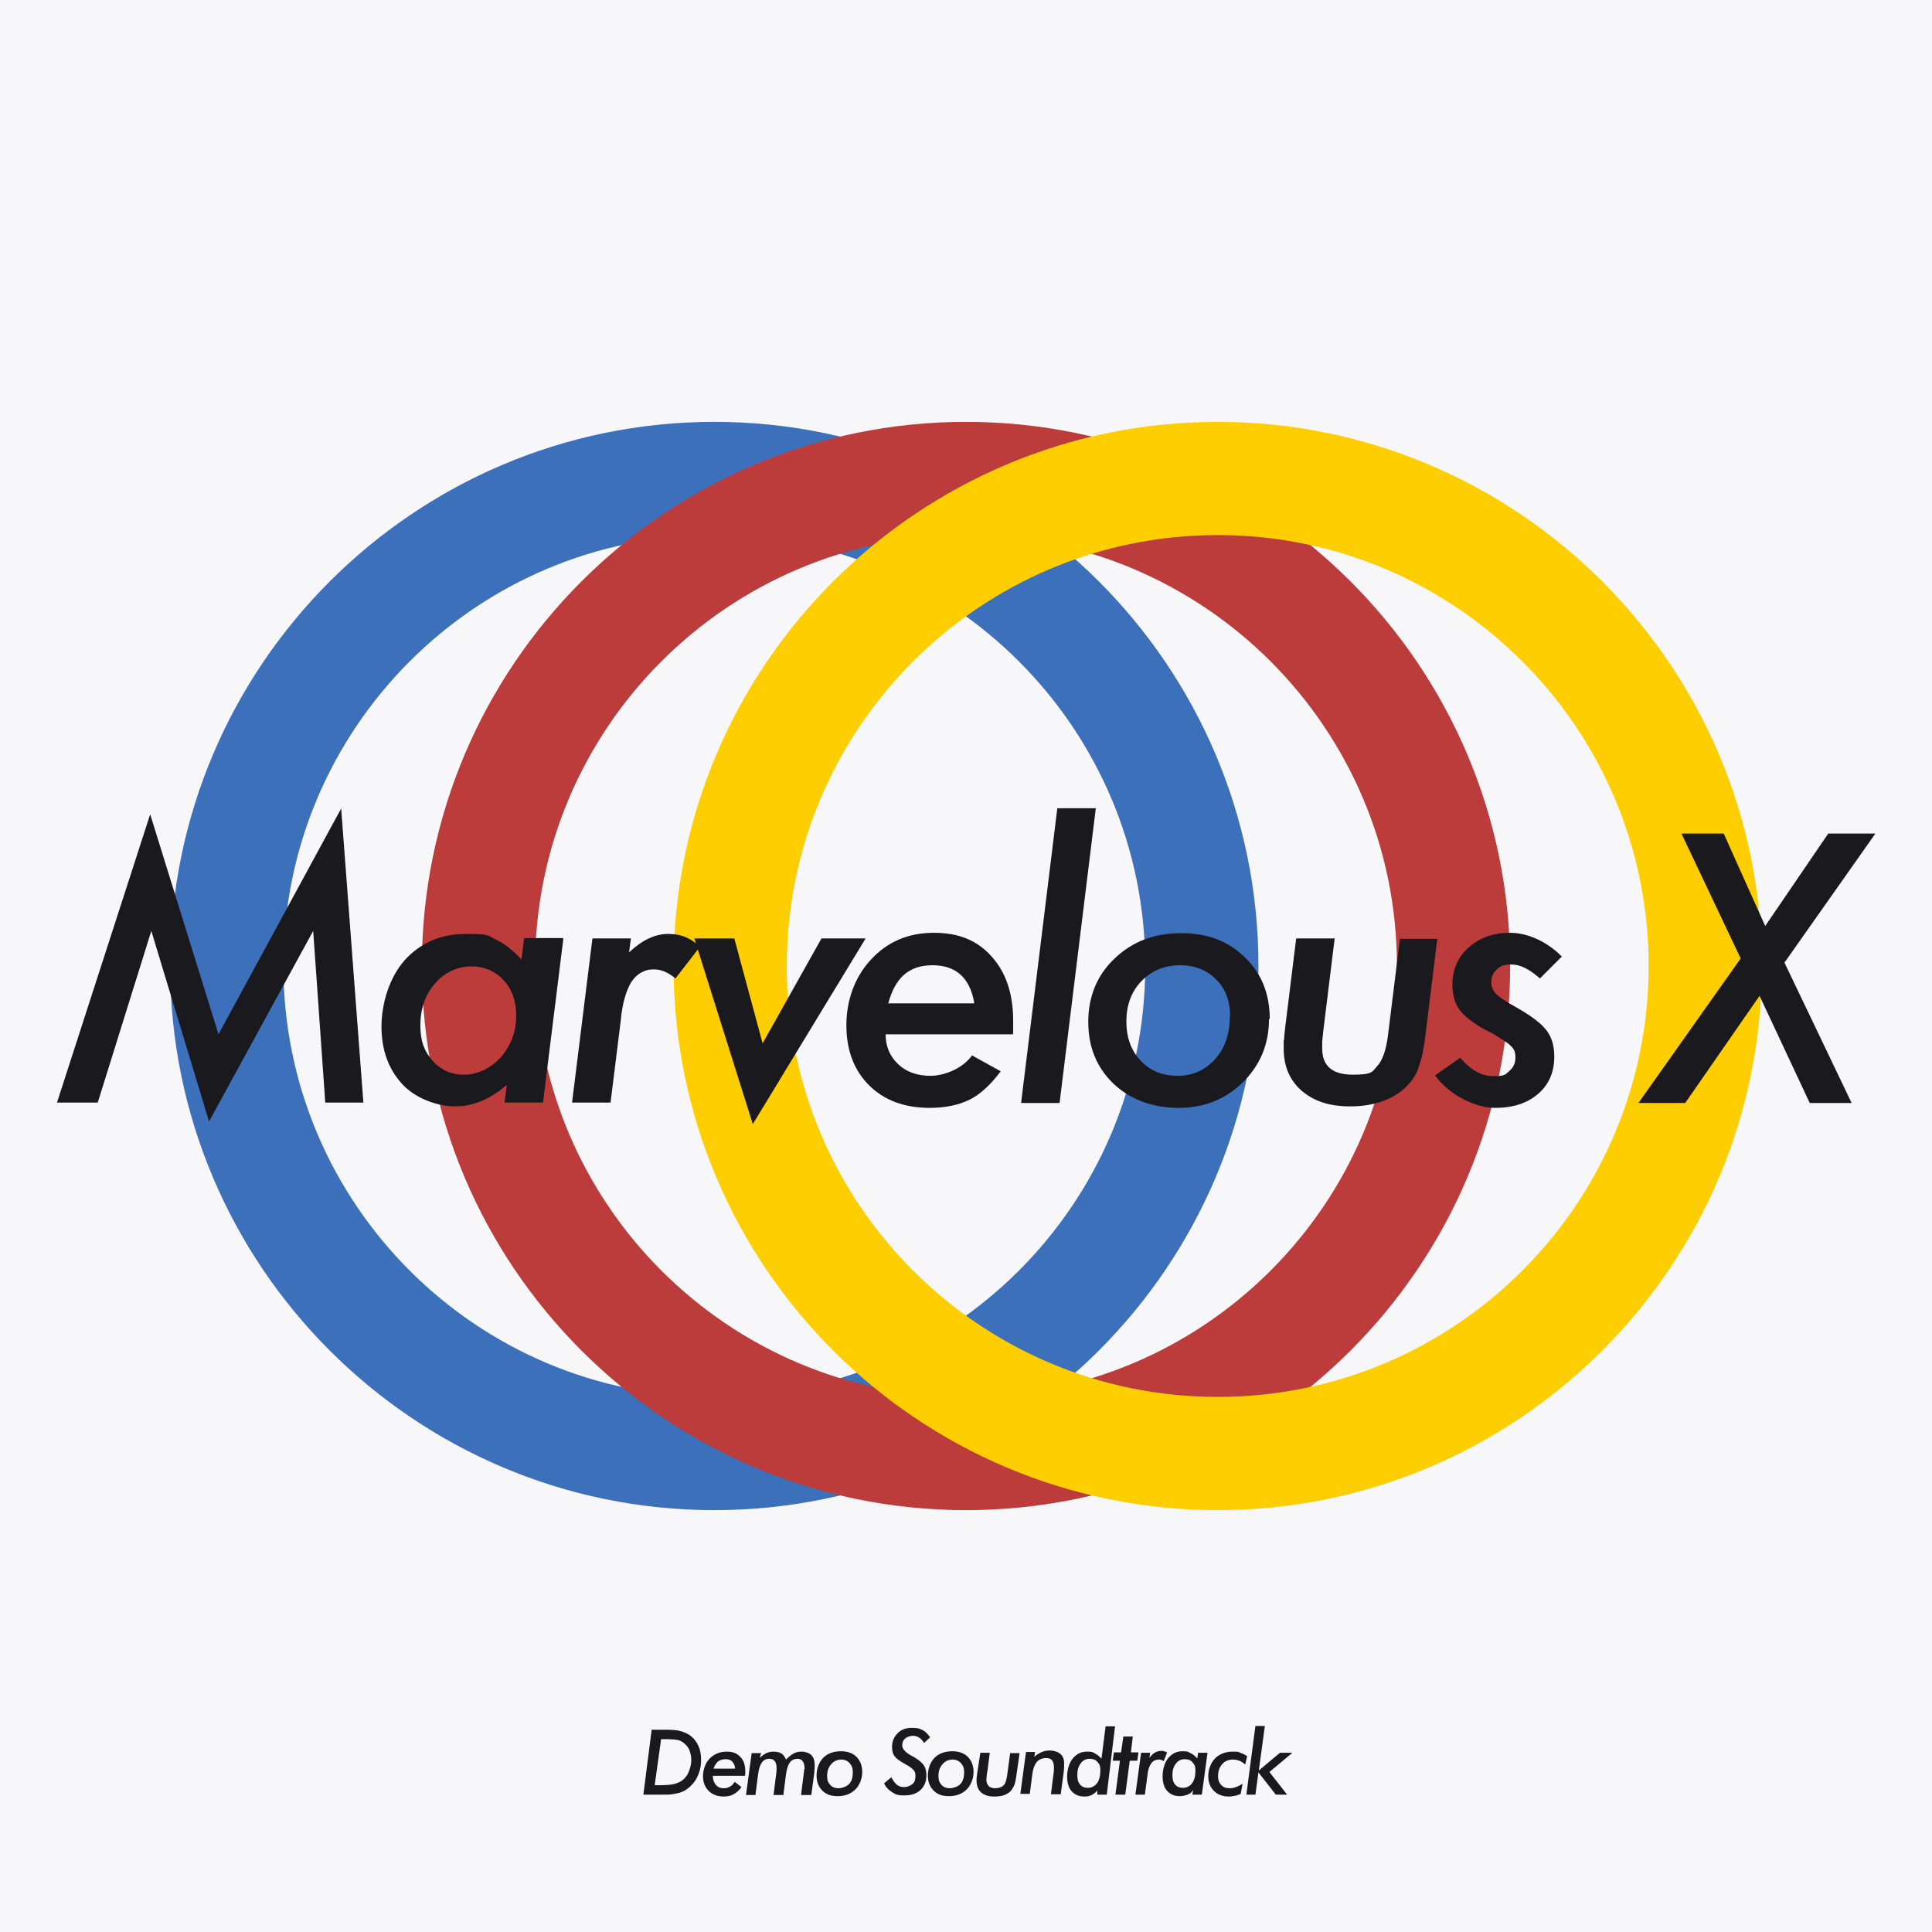
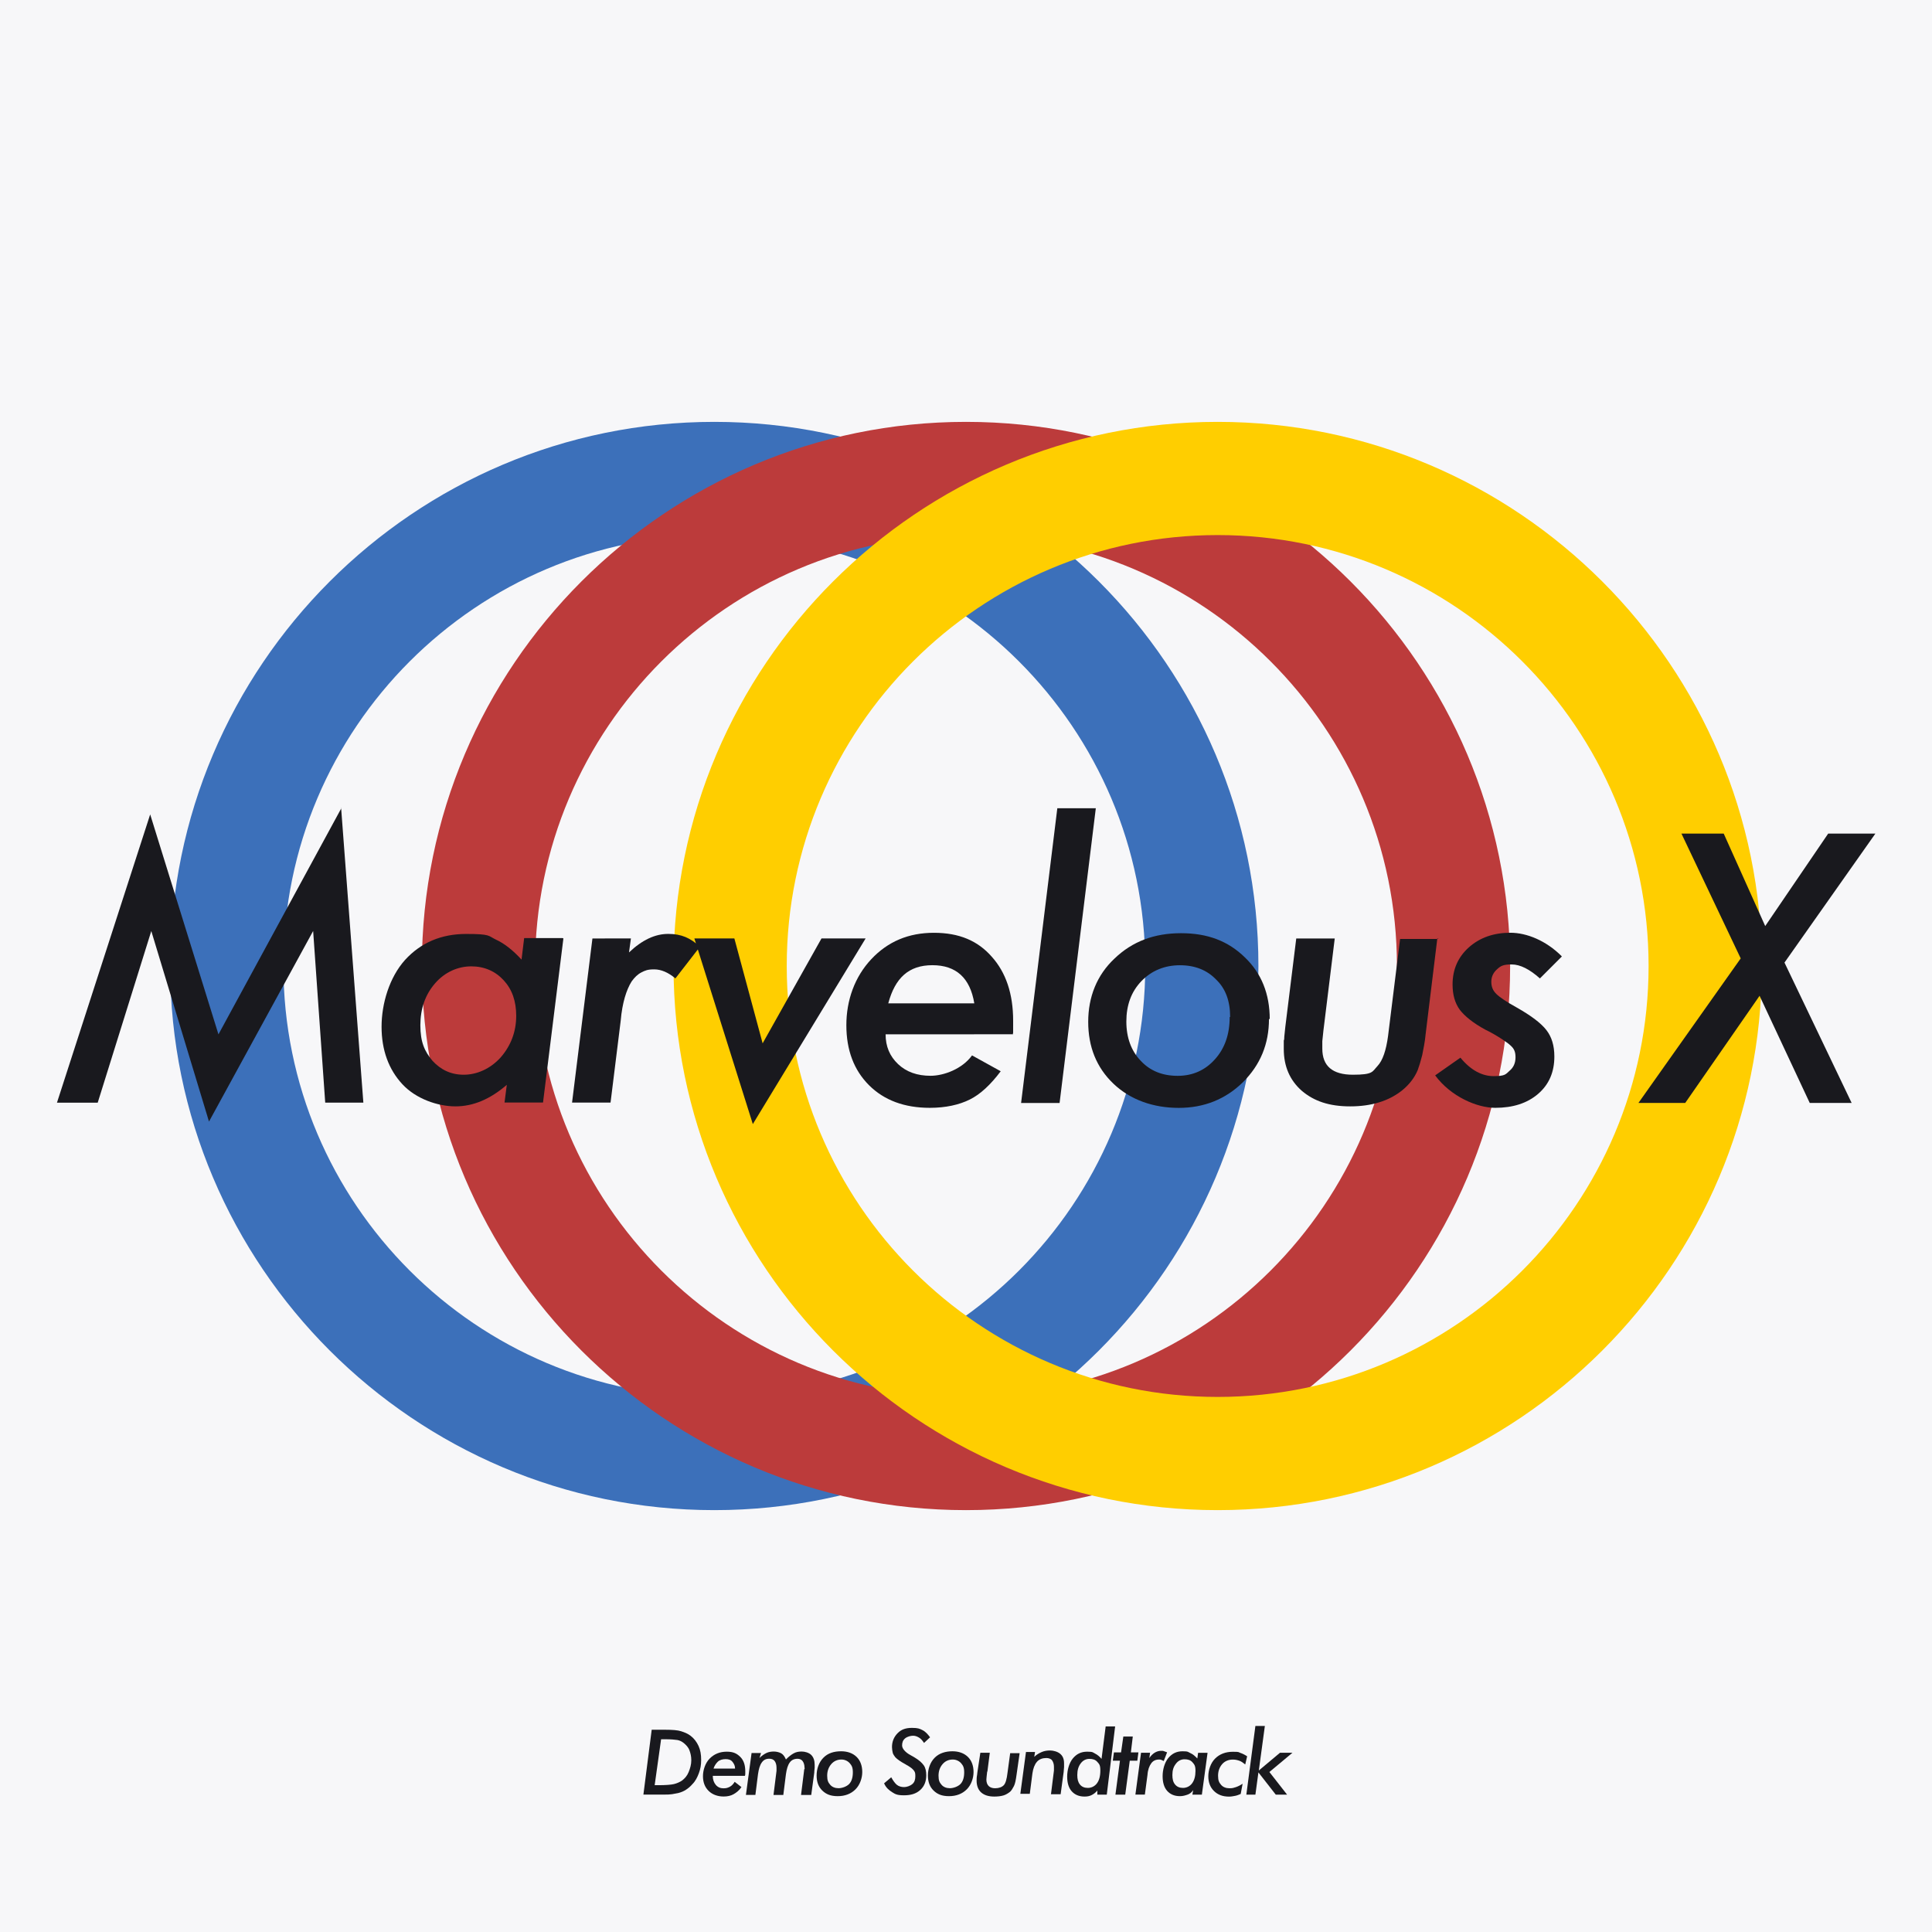
- <svg xmlns="http://www.w3.org/2000/svg" version="1.1" id="레이어_1" x="0px" y="0px" viewBox="0 0 512 512" style="enable-background:new 0 0 512 512;" xml:space="preserve">
+ <svg xmlns="http://www.w3.org/2000/svg" version="1.1" id="레이어_1" x="0px" y="0px" viewBox="0 0 3840 3840" style="enable-background:new 0 0 3840 3840;" xml:space="preserve">
  <style type="text/css">
	.st0{fill:#F7F7F9;}
	.st1{fill:#3C70BA;}
	.st2{fill:#BC3B3B;}
	.st3{fill:#FFCE00;}
	.st4{fill:#19191E;}
</style>
-   <rect class="st0" width="512" height="512" />
+   <rect class="st0" width="3840" height="3840" />
  <g>
    <g>
-       <path class="st1" d="M189.3,400.2c-79.5,0-144.2-64.7-144.2-144.2c0-79.5,64.7-144.2,144.2-144.2c79.5,0,144.2,64.7,144.2,144.2    C333.5,335.5,268.8,400.2,189.3,400.2z M189.3,141.8c-63,0-114.2,51.2-114.2,114.2c0,63,51.2,114.2,114.2,114.2    c63,0,114.2-51.2,114.2-114.2C303.5,193,252.3,141.8,189.3,141.8z" />
+       <path class="st1" d="M1419.8,3001.5c-596.2,0-1081.5-485.2-1081.5-1081.5S823.5,838.5,1419.8,838.5S2501.2,1323.8,2501.2,1920    S2016,3001.5,1419.8,3001.5z M1419.8,1063.5c-472.5,0-856.5,384-856.5,856.5s384,856.5,856.5,856.5s856.5-384,856.5-856.5    S1892.2,1063.5,1419.8,1063.5z" />
    </g>
    <g>
-       <path class="st2" d="M256,400.2c-79.5,0-144.2-64.7-144.2-144.2c0-79.5,64.7-144.2,144.2-144.2c79.5,0,144.2,64.7,144.2,144.2    C400.2,335.5,335.5,400.2,256,400.2z M256,141.8c-63,0-114.2,51.2-114.2,114.2c0,63,51.2,114.2,114.2,114.2    c63,0,114.2-51.2,114.2-114.2C370.2,193,319,141.8,256,141.8z" />
+       <path class="st2" d="M1920,3001.5c-596.2,0-1081.5-485.2-1081.5-1081.5S1323.8,838.5,1920,838.5S3001.5,1323.8,3001.5,1920    S2516.2,3001.5,1920,3001.5z M1920,1063.5c-472.5,0-856.5,384-856.5,856.5s384,856.5,856.5,856.5s856.5-384,856.5-856.5    S2392.5,1063.5,1920,1063.5z" />
    </g>
    <g>
-       <path class="st3" d="M322.7,400.2c-79.5,0-144.2-64.7-144.2-144.2c0-79.5,64.7-144.2,144.2-144.2c79.5,0,144.2,64.7,144.2,144.2    C466.9,335.5,402.2,400.2,322.7,400.2z M322.7,141.8c-63,0-114.2,51.2-114.2,114.2c0,63,51.2,114.2,114.2,114.2    S436.9,319,436.9,256C436.9,193,385.7,141.8,322.7,141.8z" />
+       <path class="st3" d="M2420.2,3001.5c-596.2,0-1081.5-485.2-1081.5-1081.5S1824,838.5,2420.2,838.5S3501.8,1323.8,3501.8,1920    C3501.8,2516.2,3016.5,3001.5,2420.2,3001.5z M2420.2,1063.5c-472.5,0-856.5,384-856.5,856.5s384,856.5,856.5,856.5    s856.5-384,856.5-856.5S2892.8,1063.5,2420.2,1063.5z" />
    </g>
  </g>
  <g>
-     <path class="st4" d="M170.5,475.6l2.2-17.2h3.6c1.9,0,3.3,0.1,4.2,0.4s1.7,0.6,2.5,1.2c0.9,0.7,1.6,1.6,2.1,2.7s0.7,2.3,0.7,3.7   s-0.2,2.4-0.6,3.5s-0.9,2.1-1.7,2.9c-0.5,0.6-1.1,1.1-1.7,1.5s-1.3,0.7-2.1,0.9c-0.5,0.1-1,0.2-1.6,0.3s-1.3,0.1-2.1,0.1H170.5   L170.5,475.6z M173.5,473.1h1c1.9,0,3.3-0.1,4.1-0.3s1.5-0.5,2.1-0.9c0.8-0.6,1.4-1.3,1.8-2.3s0.7-2,0.7-3.1s-0.2-1.9-0.5-2.7   s-0.9-1.4-1.5-1.9c-0.5-0.4-1.1-0.7-1.7-0.8s-1.7-0.2-3.2-0.2h-1.1L173.5,473.1L173.5,473.1z" />
-     <path class="st4" d="M194.7,472.2l1.8,1.4c-0.6,0.9-1.4,1.5-2.1,1.9s-1.6,0.6-2.6,0.6c-1.6,0-3-0.5-4-1.5s-1.5-2.3-1.5-3.9   s0.6-3.5,1.8-4.7s2.7-1.8,4.5-1.8s2.7,0.5,3.6,1.4s1.3,2.2,1.3,3.8v0.5c0,0.2,0,0.5-0.1,0.7h-8.5c0,1,0.3,1.8,0.8,2.4   s1.2,0.9,2,0.9s1.1-0.1,1.7-0.4S194.4,472.7,194.7,472.2z M189.1,468.7h5.7c0-0.8-0.3-1.3-0.7-1.8s-1-0.7-1.8-0.7s-1.6,0.2-2.1,0.7   S189.3,468,189.1,468.7L189.1,468.7z" />
-     <path class="st4" d="M212.3,475.6l0.8-6.4c0-0.1,0-0.3,0.1-0.4s0-0.3,0-0.4c0-0.7-0.2-1.3-0.5-1.7s-0.8-0.6-1.3-0.6   c-0.9,0-1.6,0.3-2.1,1s-0.8,1.7-1,3.1l-0.7,5.5H205l0.8-6.4v-0.8c0-0.8-0.2-1.4-0.5-1.8s-0.8-0.6-1.4-0.6c-0.9,0-1.5,0.3-2,1   s-0.8,1.7-1,3.1l-0.7,5.5h-2.5l1.5-11.1h2.5l-0.4,1.3c0.6-0.6,1.2-1,1.8-1.3s1.3-0.4,2-0.4s1.5,0.2,2,0.5s0.9,0.9,1.2,1.6   c0.7-0.7,1.3-1.2,2-1.6s1.4-0.5,2.2-0.5s1.9,0.3,2.5,0.9s0.9,1.5,0.9,2.6v0.8c0,0.3-0.1,0.7-0.1,1.3l-0.8,5.9h-2.7V475.6z" />
-     <path class="st4" d="M222.9,464.1c1.7,0,3.1,0.5,4.1,1.5s1.5,2.4,1.5,4s-0.6,3.4-1.8,4.6s-2.8,1.8-4.7,1.8s-3.1-0.5-4.1-1.5   s-1.5-2.3-1.5-4s0.6-3.5,1.8-4.7S221,464.1,222.9,464.1L222.9,464.1z M223,466.3c-1.1,0-2,0.4-2.7,1.2s-1.1,1.8-1.1,3.1   s0.3,1.8,0.8,2.4s1.3,0.9,2.2,0.9s2.1-0.4,2.8-1.1s1-1.8,1-3.1s-0.3-1.8-0.8-2.4S223.9,466.3,223,466.3z" />
-     <path class="st4" d="M234.3,472.6l1.9-1.6c0.5,0.9,1,1.6,1.5,2s1.2,0.6,1.9,0.6s1.6-0.3,2.2-0.8s0.8-1.2,0.8-2.1s-0.1-1.1-0.4-1.5   s-0.8-0.8-1.6-1.3c-0.2-0.1-0.4-0.2-0.7-0.4c-1.3-0.7-2.1-1.3-2.6-1.8c-0.3-0.4-0.6-0.8-0.7-1.2s-0.2-1-0.2-1.5   c0-1.5,0.5-2.7,1.5-3.7s2.2-1.4,3.8-1.4s2,0.2,2.8,0.6s1.4,1.1,2,1.9l-1.6,1.5c-0.4-0.6-0.8-1.1-1.3-1.4s-1-0.5-1.6-0.5   s-1.5,0.2-2.1,0.7s-0.8,1.1-0.8,1.9s0.8,1.8,2.3,2.6c0.4,0.2,0.7,0.4,0.9,0.5c1.2,0.7,2,1.4,2.5,2.1s0.7,1.6,0.7,2.7   c0,1.6-0.5,2.9-1.6,3.9s-2.5,1.4-4.3,1.4s-2.3-0.3-3.1-0.8S234.8,473.8,234.3,472.6L234.3,472.6z" />
-     <path class="st4" d="M252.4,464.1c1.7,0,3.1,0.5,4.1,1.5s1.5,2.4,1.5,4s-0.6,3.4-1.8,4.6c-1.2,1.2-2.8,1.8-4.7,1.8   s-3.1-0.5-4.1-1.5s-1.5-2.3-1.5-4s0.6-3.5,1.8-4.7S250.6,464.1,252.4,464.1L252.4,464.1z M252.5,466.3c-1.1,0-2,0.4-2.7,1.2   s-1.1,1.8-1.1,3.1s0.3,1.8,0.8,2.4s1.3,0.9,2.2,0.9s2.1-0.4,2.8-1.1s1-1.8,1-3.1s-0.3-1.8-0.8-2.4S253.4,466.3,252.5,466.3z" />
-     <path class="st4" d="M259.8,464.5h2.5l-0.6,4.7c0,0.1,0,0.2-0.1,0.4c-0.1,1-0.2,1.7-0.2,2c0,0.7,0.2,1.3,0.6,1.7s1,0.6,1.7,0.6   c1,0,1.8-0.3,2.3-0.8s0.8-1.6,1-3.3l0.7-5.2h2.5l-0.8,5.6c-0.2,1.5-0.4,2.5-0.7,3.1s-0.6,1.1-1,1.5c-0.5,0.4-1.1,0.8-1.8,1   s-1.5,0.3-2.4,0.3c-1.6,0-2.7-0.4-3.5-1.1s-1.2-1.8-1.2-3.1s0.1-1.1,0.2-2.2l0,0L259.8,464.5z" />
-     <path class="st4" d="M278.5,475.6l0.8-6.4v-1c0-0.7-0.2-1.3-0.5-1.7s-0.9-0.6-1.5-0.6c-1,0-1.9,0.3-2.5,1s-1,1.7-1.2,3.1l-0.7,5.4   h-2.5l1.5-11.1h2.4l-0.2,1.3c0.6-0.6,1.3-1,2-1.3s1.4-0.4,2.2-0.4s2,0.3,2.7,0.9s1,1.4,1,2.5v1c0,0.4-0.1,0.8-0.1,1.3l-0.8,5.9   h-2.6C278.5,475.6,278.5,475.6,278.5,475.6L278.5,475.6z" />
-     <path class="st4" d="M293.3,475.6h-2.5v-1.1c-0.4,0.5-0.9,0.9-1.5,1.2s-1.2,0.4-1.9,0.4c-1.5,0-2.6-0.5-3.4-1.4s-1.2-2.2-1.2-3.9   s0.5-3.6,1.5-4.8s2.2-1.8,3.8-1.8s1.5,0.2,2.1,0.5s1.2,0.8,1.7,1.4l1.1-8.6h2.5L293.3,475.6L293.3,475.6z M285.5,470.4   c0,1.1,0.2,1.9,0.7,2.5s1.2,0.9,2.1,0.9s1.8-0.4,2.4-1.2s0.9-1.9,0.9-3.4s-0.3-1.7-0.8-2.3s-1.2-0.8-2.1-0.8s-1.7,0.4-2.3,1.2   S285.5,469.1,285.5,470.4L285.5,470.4z" />
-     <path class="st4" d="M295.6,475.6l1.2-9h-1.9l0.3-2.2h1.9l0.6-4.2h2.5l-0.5,4.2h2l-0.3,2.2h-2l-1.2,9H295.6z" />
-     <path class="st4" d="M308.4,466.7c-0.2-0.1-0.4-0.2-0.6-0.3s-0.4-0.1-0.6-0.1c-0.9,0-1.6,0.3-2.1,1s-0.9,1.7-1,3.1l-0.7,5.2h-2.5   l1.5-11.1h2.4l-0.2,1.4c0.4-0.6,0.9-1.1,1.4-1.4s1.1-0.5,1.7-0.5s0.5,0,0.8,0.1s0.5,0.2,0.8,0.3L308.4,466.7L308.4,466.7z" />
-     <path class="st4" d="M318.5,475.6H316l0.2-1.2c-0.4,0.6-0.9,1-1.5,1.2s-1.2,0.4-2,0.4c-1.5,0-2.6-0.5-3.4-1.4s-1.2-2.2-1.2-3.9   s0.5-3.6,1.5-4.8s2.2-1.8,3.8-1.8s1.4,0.2,2.1,0.5s1.2,0.8,1.8,1.4l0.2-1.5h2.5L318.5,475.6L318.5,475.6z M310.7,470.4   c0,1.1,0.2,1.9,0.7,2.5s1.2,0.9,2.1,0.9s1.8-0.4,2.4-1.2s0.9-1.9,0.9-3.3s-0.3-1.7-0.8-2.3s-1.2-0.8-2.1-0.8s-1.7,0.4-2.3,1.2   S310.7,469.1,310.7,470.4L310.7,470.4z" />
-     <path class="st4" d="M330,467.6c-0.5-0.4-1-0.8-1.6-1s-1.1-0.3-1.7-0.3c-1.1,0-2.1,0.4-2.8,1.2s-1.1,1.8-1.1,3.1s0.3,1.8,0.8,2.4   s1.3,0.9,2.2,0.9s1.1-0.1,1.7-0.3s1.2-0.5,1.8-0.9l-0.5,2.7c-0.5,0.2-0.9,0.4-1.5,0.5s-1,0.2-1.6,0.2c-1.7,0-3-0.5-4-1.5   s-1.5-2.3-1.5-3.9s0.6-3.5,1.8-4.7s2.8-1.8,4.7-1.8s1.4,0.1,2,0.3s1.2,0.5,1.8,0.9L330,467.6L330,467.6z" />
-     <path class="st4" d="M330.3,475.6l2.4-18.2h2.5l-1.6,11.8l5.6-4.7h3.3l-6.1,5.1l4.7,6h-3l-4.6-5.9l-0.8,5.9L330.3,475.6   L330.3,475.6z" />
+     <path class="st4" d="M1278.8,3567l16.5-129h27c14.2,0,24.8,0.8,31.5,3c6.8,2.2,12.8,4.5,18.8,9c6.8,5.2,12,12,15.8,20.2   c3.8,8.3,5.2,17.2,5.2,27.8s-1.5,18-4.5,26.2c-3,8.2-6.8,15.8-12.8,21.8c-3.8,4.5-8.2,8.2-12.8,11.2c-4.5,3-9.8,5.2-15.8,6.7   c-3.8,0.8-7.5,1.5-12,2.2c-4.5,0.7-9.8,0.8-15.8,0.8H1278.8L1278.8,3567z M1301.2,3548.2h7.5c14.2,0,24.8-0.8,30.8-2.2   c6-1.5,11.2-3.8,15.8-6.8c6-4.5,10.5-9.8,13.5-17.2s5.2-15,5.2-23.2s-1.5-14.2-3.8-20.2c-2.2-6-6.8-10.5-11.2-14.2   c-3.8-3-8.3-5.3-12.8-6s-12.8-1.5-24-1.5h-8.2L1301.2,3548.2L1301.2,3548.2z" />
+     <path class="st4" d="M1460.2,3541.5l13.5,10.5c-4.5,6.8-10.5,11.2-15.8,14.2c-5.3,3-12,4.5-19.5,4.5c-12,0-22.5-3.8-30-11.2   s-11.2-17.2-11.2-29.2c0-12,4.5-26.2,13.5-35.2c9-9,20.2-13.5,33.8-13.5c13.5,0,20.2,3.8,27,10.5c6.8,6.8,9.8,16.5,9.8,28.5v3.8   c0,1.5,0,3.8-0.8,5.2h-63.8c0,7.5,2.2,13.5,6,18s9,6.8,15,6.8s8.2-0.8,12.8-3C1455,3549,1458,3545.2,1460.2,3541.5z M1418.2,3515.2   h42.8c0-6-2.2-9.7-5.2-13.5c-3-3.8-7.5-5.3-13.5-5.3s-12,1.5-15.8,5.3S1419.8,3510,1418.2,3515.2L1418.2,3515.2z" />
+     <path class="st4" d="M1592.2,3567l6-48c0-0.8,0-2.2,0.8-3c0.8-0.8,0-2.2,0-3c0-5.3-1.5-9.8-3.8-12.8c-2.2-3-6-4.5-9.8-4.5   c-6.8,0-12,2.2-15.8,7.5c-3.8,5.3-6,12.8-7.5,23.2l-5.2,41.2h-19.5l6-48v-6c0-6-1.5-10.5-3.8-13.5c-2.2-3-6-4.5-10.5-4.5   c-6.8,0-11.2,2.2-15,7.5c-3.8,5.3-6,12.8-7.5,23.2l-5.2,41.2h-18.8l11.2-83.2h18.8l-3,9.8c4.5-4.5,9-7.5,13.5-9.8   c4.5-2.2,9.8-3,15-3c5.2,0,11.2,1.5,15,3.8c3.8,2.2,6.8,6.8,9,12c5.2-5.3,9.8-9,15-12c5.2-3,10.5-3.8,16.5-3.8s14.2,2.2,18.8,6.8   s6.8,11.2,6.8,19.5v6c0,2.2-0.8,5.2-0.8,9.8l-6,44.2h-20.2V3567z" />
+     <path class="st4" d="M1671.8,3480.8c12.7,0,23.2,3.8,30.8,11.2s11.2,18,11.2,30s-4.5,25.5-13.5,34.5c-9,9-21,13.5-35.2,13.5   s-23.2-3.8-30.8-11.2s-11.2-17.2-11.2-30s4.5-26.2,13.5-35.2C1645.5,3484.5,1657.5,3480.8,1671.8,3480.8L1671.8,3480.8z    M1672.5,3497.2c-8.2,0-15,3-20.2,9s-8.2,13.5-8.2,23.2c0,9.8,2.2,13.5,6,18s9.8,6.8,16.5,6.8c6.7,0,15.8-3,21-8.2   c5.2-5.3,7.5-13.5,7.5-23.3c0-9.8-2.2-13.5-6-18C1685.2,3500.2,1679.2,3497.2,1672.5,3497.2z" />
+     <path class="st4" d="M1757.2,3544.5l14.2-12c3.8,6.8,7.5,12,11.2,15s9,4.5,14.2,4.5c5.2,0,12-2.2,16.5-6c4.5-3.8,6-9,6-15.8   c0-6.7-0.8-8.2-3-11.2c-2.2-3-6-6-12-9.7c-1.5-0.8-3-1.5-5.2-3c-9.8-5.2-15.8-9.8-19.5-13.5c-2.2-3-4.5-6-5.2-9   c-0.7-3-1.5-7.5-1.5-11.2c0-11.2,3.8-20.2,11.2-27.8s16.5-10.5,28.5-10.5c12,0,15,1.5,21,4.5s10.5,8.2,15,14.2l-12,11.2   c-3-4.5-6-8.2-9.8-10.5s-7.5-3.8-12-3.8s-11.2,1.5-15.8,5.2c-4.5,3.8-6,8.3-6,14.2c0,6,6,13.5,17.3,19.5c3,1.5,5.2,3,6.7,3.8   c9,5.3,15,10.5,18.8,15.8c3.8,5.2,5.2,12,5.2,20.2c0,12-3.8,21.8-12,29.2c-8.3,7.5-18.8,10.5-32.2,10.5c-13.5,0-17.3-2.2-23.3-6   S1761,3553.5,1757.2,3544.5L1757.2,3544.5z" />
+     <path class="st4" d="M1893,3480.8c12.7,0,23.2,3.8,30.8,11.2s11.2,18,11.2,30s-4.5,25.5-13.5,34.5c-9,9-21,13.5-35.2,13.5   s-23.2-3.8-30.8-11.2s-11.2-17.2-11.2-30s4.5-26.2,13.5-35.2C1866.8,3484.5,1879.5,3480.8,1893,3480.8L1893,3480.8z M1893.8,3497.2   c-8.2,0-15,3-20.2,9s-8.2,13.5-8.2,23.2c0,9.8,2.2,13.5,6,18s9.8,6.8,16.5,6.8c6.7,0,15.8-3,21-8.2c5.2-5.3,7.5-13.5,7.5-23.3   c0-9.8-2.2-13.5-6-18C1906.5,3500.2,1900.5,3497.2,1893.8,3497.2z" />
+     <path class="st4" d="M1948.5,3483.8h18.8l-4.5,35.2c0,0.8,0,1.5-0.8,3c-0.8,7.5-1.5,12.8-1.5,15c0,5.3,1.5,9.8,4.5,12.8   c3,3,7.5,4.5,12.8,4.5c7.5,0,13.5-2.2,17.2-6s6-12,7.5-24.7l5.3-39h18.8l-6,42c-1.5,11.2-3,18.8-5.3,23.3   c-2.3,4.5-4.5,8.2-7.5,11.2c-3.8,3-8.3,6-13.5,7.5c-5.2,1.5-11.2,2.2-18,2.2c-12,0-20.3-3-26.2-8.2s-9-13.5-9-23.2   c0-9.8,0.8-8.2,1.5-16.5l0,0L1948.5,3483.8z" />
+     <path class="st4" d="M2088.8,3567l6-48v-7.5c0-5.2-1.5-9.7-3.8-12.8c-2.2-3-6.8-4.5-11.2-4.5c-7.5,0-14.2,2.2-18.8,7.5   c-4.5,5.2-7.5,12.8-9,23.2l-5.2,40.5H2028l11.2-83.2h18l-1.5,9.7c4.5-4.5,9.8-7.5,15-9.7c5.3-2.2,10.5-3,16.5-3   c6,0,15,2.2,20.2,6.8c5.2,4.5,7.5,10.5,7.5,18.8v7.5c0,3-0.8,6-0.8,9.7l-6,44.2h-19.5C2088.8,3567,2088.8,3567,2088.8,3567   L2088.8,3567z" />
+     <path class="st4" d="M2199.8,3567H2181v-8.2c-3,3.8-6.8,6.8-11.2,9c-4.5,2.3-9,3-14.2,3c-11.2,0-19.5-3.8-25.5-10.5   c-6-6.7-9-16.5-9-29.2c0-12.8,3.8-27,11.2-36s16.5-13.5,28.5-13.5s11.2,1.5,15.8,3.8c4.5,2.2,9,6,12.8,10.5l8.2-64.5h18.8   L2199.8,3567L2199.8,3567z M2141.2,3528c0,8.2,1.5,14.2,5.2,18.8s9,6.8,15.8,6.8c6.7,0,13.5-3,18-9c4.5-6,6.8-14.2,6.8-25.5   s-2.2-12.8-6-17.2s-9-6-15.8-6c-6.7,0-12.8,3-17.2,9C2143.5,3510.8,2141.2,3518.2,2141.2,3528L2141.2,3528z" />
+     <path class="st4" d="M2217,3567l9-67.5h-14.2l2.2-16.5h14.2l4.5-31.5h18.8l-3.8,31.5h15l-2.2,16.5h-15l-9,67.5H2217z" />
+     <path class="st4" d="M2313,3500.2c-1.5-0.8-3-1.5-4.5-2.2c-1.5-0.7-3-0.8-4.5-0.8c-6.7,0-12,2.2-15.8,7.5   c-3.8,5.2-6.8,12.8-7.5,23.2l-5.2,39h-18.8l11.2-83.2h18l-1.5,10.5c3-4.5,6.8-8.2,10.5-10.5s8.2-3.8,12.8-3.8c4.5,0,3.8,0,6,0.8   s3.8,1.5,6,2.2L2313,3500.2L2313,3500.2z" />
+     <path class="st4" d="M2388.8,3567H2370l1.5-9c-3,4.5-6.7,7.5-11.2,9c-4.5,1.5-9,3-15,3c-11.2,0-19.5-3.8-25.5-10.5   c-6-6.8-9-16.5-9-29.2c0-12.7,3.8-27,11.2-36c7.5-9,16.5-13.5,28.5-13.5s10.5,1.5,15.8,3.8c5.2,2.2,9,6,13.5,10.5l1.5-11.2h18.8   L2388.8,3567L2388.8,3567z M2330.2,3528c0,8.2,1.5,14.2,5.3,18.8s9,6.8,15.8,6.8s13.5-3,18-9c4.5-6,6.8-14.2,6.8-24.7   c0-10.5-2.2-12.8-6-17.2s-9-6-15.8-6s-12.8,3-17.2,9C2332.5,3511.5,2330.2,3518.2,2330.2,3528L2330.2,3528z" />
+     <path class="st4" d="M2475,3507c-3.8-3-7.5-6-12-7.5c-4.5-1.5-8.2-2.2-12.8-2.2c-8.2,0-15.8,3-21,9c-5.2,6-8.2,13.5-8.2,23.2   c0,9.8,2.2,13.5,6,18s9.8,6.8,16.5,6.8c6.8,0,8.2-0.8,12.8-2.2c4.5-1.5,9-3.8,13.5-6.8l-3.8,20.3c-3.8,1.5-6.8,3-11.2,3.8   c-4.5,0.8-7.5,1.5-12,1.5c-12.8,0-22.5-3.8-30-11.2s-11.2-17.2-11.2-29.2s4.5-26.2,13.5-35.2s21-13.5,35.2-13.5   c14.3,0,10.5,0.8,15,2.2c4.5,1.5,9,3.8,13.5,6.8L2475,3507L2475,3507z" />
+     <path class="st4" d="M2477.2,3567l18-136.5h18.8l-12,88.5l42-35.2h24.8L2523,3522l35.2,45h-22.5l-34.5-44.2l-6,44.2L2477.2,3567   L2477.2,3567z" />
  </g>
  <g>
-     <path class="st4" d="M90.4,214.1l5.9,78.1H86.2L83,246.7l-27.6,50.5l-15.3-50.5l-14.2,45.5H15.1l24.7-76.4l18.1,58.3l32.6-60H90.4z   " />
-     <path class="st4" d="M149.3,248.7l-5.4,43.5h-10.2l0.6-4.7c-4.4,3.8-8.9,5.7-13.6,5.7s-10.5-2-14.1-5.9s-5.5-9-5.5-15.2   s2.1-13.1,6.2-17.7c4.2-4.6,9.6-6.9,16.2-6.9c6.6,0,5.8,0.5,7.9,1.5c2.2,1,4.5,2.8,6.8,5.3l0.7-5.7h10.2L149.3,248.7z M136.8,269.2   c0-3.9-1.1-7-3.3-9.4s-5.1-3.7-8.6-3.7s-7,1.5-9.6,4.5s-3.9,6.7-3.9,11.1s1.1,6.9,3.2,9.4c2.2,2.4,4.9,3.7,8.3,3.7s7-1.5,9.8-4.6   C135.4,277.1,136.8,273.4,136.8,269.2z" />
-     <path class="st4" d="M167.2,248.7l-0.5,3.7c3.5-3.3,6.9-4.9,10.4-4.9s5.9,1.1,8.4,3.4l-6.5,8.4c-1.9-1.6-3.8-2.4-5.6-2.4   s-2.4,0.3-3.4,0.8s-1.8,1.3-2.6,2.4c-0.7,1.1-1.3,2.5-1.8,4.2s-0.9,3.8-1.1,6.2l-2.7,21.7h-10.2l5.4-43.5L167.2,248.7L167.2,248.7z   " />
-     <path class="st4" d="M229.4,248.7l-29.9,49.2L184,248.7h10.6l7.5,27.8l15.6-27.8H229.4L229.4,248.7z" />
-     <path class="st4" d="M234.7,274.1c0,3.2,1.1,5.8,3.3,7.9s5.1,3.1,8.6,3.1s8.4-1.8,11-5.4l7.6,4.2c-2.7,3.6-5.4,6.1-8.2,7.5   c-2.8,1.4-6.4,2.2-10.6,2.2c-6.7,0-12.1-2-16.1-6s-6-9.3-6-15.9s2.2-12.8,6.6-17.5c4.4-4.7,9.9-7,16.6-7s11.6,2.1,15.3,6.3   c3.8,4.2,5.7,9.9,5.7,17s0,1.9-0.1,3.6L234.7,274.1L234.7,274.1z M258.2,265.9c-1.1-6.7-4.8-10.1-11.1-10.1s-9.9,3.4-11.7,10.1   h22.9H258.2z" />
-     <path class="st4" d="M290.4,214.2l-9.6,78.1h-10.2l9.6-78.1L290.4,214.2L290.4,214.2z" />
-     <path class="st4" d="M336.3,270c0,6.7-2.3,12.2-6.9,16.8c-4.6,4.5-10.3,6.8-17,6.8s-12.8-2.1-17.3-6.4s-6.7-9.8-6.7-16.4   s2.3-12.4,7-16.8c4.7-4.5,10.5-6.7,17.6-6.7s12.5,2.1,16.9,6.4c4.4,4.2,6.6,9.7,6.6,16.4L336.3,270z M326,269.5   c0-4.2-1.2-7.5-3.7-9.9c-2.4-2.5-5.6-3.8-9.6-3.8s-7.5,1.4-10.2,4.2s-4,6.4-4,10.7s1.3,7.8,3.8,10.4c2.5,2.7,5.8,4,9.8,4   s7.3-1.5,9.9-4.4s3.9-6.6,3.9-11.2H326z" />
-     <path class="st4" d="M380.9,248.7l-3.1,25.3c-0.2,2.2-0.6,4-0.9,5.6c-0.4,1.6-0.8,2.9-1.2,4c-0.9,2.1-2.3,3.9-4.3,5.5   c-3.5,2.7-8,4.1-13.6,4.1s-9.6-1.4-12.8-4.1c-3.2-2.8-4.8-6.5-4.8-11.1s0-1.5,0.1-2.5c0-1,0.2-2,0.3-3.3l2.9-23.5h10.2l-3,24.4   c-0.1,1-0.2,2-0.3,2.8c0,0.8,0,1.4,0,2c0,4.6,2.7,6.9,8.1,6.9s5.1-0.8,6.5-2.3s2.3-4.2,2.8-7.9l3.2-25.8h10.2L380.9,248.7z" />
-     <path class="st4" d="M413.9,253.5l-5.8,5.8c-2.7-2.4-5.2-3.7-7.5-3.7s-2.9,0.4-3.9,1.3c-1,0.9-1.5,2-1.5,3.3s0.4,2.3,1.3,3.2   c0.9,0.9,2.7,2.1,5.4,3.6c3.9,2.2,6.5,4.2,7.9,6s2.1,4.1,2.1,7c0,4.1-1.4,7.4-4.3,9.9s-6.7,3.7-11.4,3.7s-11.7-2.9-15.9-8.6   l6.7-4.7c2.7,3.3,5.7,4.9,8.8,4.9s3.2-0.5,4.2-1.4c1.1-0.9,1.6-2.1,1.6-3.6s-0.4-2.3-1.3-3.1c-0.4-0.4-1.2-1-2.3-1.7   c-1.1-0.7-2.5-1.6-4.4-2.5c-3.3-1.8-5.5-3.6-6.8-5.3c-1.3-1.8-1.9-4-1.9-6.7c0-3.9,1.4-7.2,4.3-9.8s6.6-3.9,11-3.9   s9.5,2.1,13.6,6.2L413.9,253.5z" />
-     <path class="st4" d="M472.9,255.1l17.8,37.2h-11.1l-13.3-28.4l-19.7,28.4h-12.4l27.1-38.3l-15.7-33.1h11.2l11,24.5l16.7-24.5H497   L472.9,255.1L472.9,255.1z" />
+     <path class="st4" d="M678,1605.8l44.2,585.8h-75.8l-24-341.2l-207,378.8l-114.7-378.7l-106.5,341.2h-81l185.3-573l135.7,437.2   l244.5-450H678z" />
+     <path class="st4" d="M1119.8,1865.2l-40.5,326.2h-76.5l4.5-35.2c-33,28.5-66.8,42.8-102,42.8c-35.2,0-78.8-15-105.7-44.2   c-27-29.2-41.2-67.5-41.2-114c0-46.5,15.7-98.2,46.5-132.7c31.5-34.5,72-51.8,121.5-51.8c49.5,0,43.5,3.8,59.2,11.2   c16.5,7.5,33.8,21,51,39.8l5.2-42.8h76.5L1119.8,1865.2z M1026,2019c0-29.2-8.2-52.5-24.8-70.5c-16.5-18-38.3-27.8-64.5-27.8   s-52.5,11.2-72,33.8c-19.5,22.5-29.2,50.3-29.2,83.3c0,33,8.2,51.7,24,70.5c16.5,18,36.8,27.8,62.2,27.8s52.5-11.2,73.5-34.5   C1015.5,2078.2,1026,2050.5,1026,2019z" />
+     <path class="st4" d="M1254,1865.2l-3.8,27.8c26.2-24.8,51.7-36.8,78-36.8s44.2,8.2,63,25.5l-48.8,63c-14.2-12-28.5-18-42-18   c-13.5,0-18,2.2-25.5,6s-13.5,9.7-19.5,18c-5.2,8.3-9.8,18.8-13.5,31.5s-6.7,28.5-8.2,46.5l-20.2,162.8H1137l40.5-326.2   L1254,1865.2L1254,1865.2z" />
+     <path class="st4" d="M1720.5,1865.2l-224.2,369l-116.2-369h79.5l56.2,208.5l117-208.5H1720.5L1720.5,1865.2z" />
+     <path class="st4" d="M1760.2,2055.8c0,24,8.2,43.5,24.8,59.2s38.2,23.2,64.5,23.2s63-13.5,82.5-40.5l57,31.5   c-20.3,27-40.5,45.8-61.5,56.2c-21,10.5-48,16.5-79.5,16.5c-50.2,0-90.8-15-120.8-45s-45-69.7-45-119.2s16.5-96,49.5-131.2   c33-35.2,74.2-52.5,124.5-52.5s87,15.8,114.7,47.2c28.5,31.5,42.8,74.2,42.8,127.5c0,53.2,0,14.2-0.8,27L1760.2,2055.8   L1760.2,2055.8z M1936.5,1994.2c-8.3-50.3-36-75.8-83.3-75.8c-47.2,0-74.2,25.5-87.7,75.8h171.8H1936.5z" />
+     <path class="st4" d="M2178,1606.5l-72,585.8h-76.5l72-585.8L2178,1606.5L2178,1606.5z" />
+     <path class="st4" d="M2522.2,2025c0,50.2-17.2,91.5-51.8,126c-34.5,33.8-77.2,51-127.5,51c-50.3,0-96-15.8-129.8-48   c-33.8-32.2-50.2-73.5-50.2-123c0-49.5,17.2-93,52.5-126c35.2-33.8,78.8-50.2,132-50.2s93.8,15.8,126.8,48   c33,31.5,49.5,72.8,49.5,123L2522.2,2025z M2445,2021.2c0-31.5-9-56.2-27.8-74.2c-18-18.8-42-28.5-72-28.5s-56.2,10.5-76.5,31.5   s-30,48-30,80.3s9.8,58.5,28.5,78c18.8,20.3,43.5,30,73.5,30s54.8-11.2,74.2-33c19.5-21.7,29.2-49.5,29.2-84H2445z" />
+     <path class="st4" d="M2856.8,1865.2l-23.2,189.8c-1.5,16.5-4.5,30-6.8,42c-3,12-6,21.8-9,30c-6.7,15.8-17.2,29.2-32.2,41.2   c-26.2,20.3-60,30.8-102,30.8c-42,0-72-10.5-96-30.8c-24-21-36-48.8-36-83.2s0-11.2,0.8-18.8c0-7.5,1.5-15,2.2-24.7l21.8-176.2   h76.5l-22.5,183c-0.8,7.5-1.5,15-2.2,21c0,6,0,10.5,0,15c0,34.5,20.2,51.8,60.8,51.8s38.2-6,48.8-17.2s17.2-31.5,21-59.2l24-193.5   h76.5L2856.8,1865.2z" />
+     <path class="st4" d="M3104.2,1901.2l-43.5,43.5c-20.2-18-39-27.8-56.2-27.8c-17.2,0-21.8,3-29.2,9.8c-7.5,6.7-11.2,15-11.2,24.7   s3,17.2,9.8,24c6.8,6.7,20.2,15.8,40.5,27c29.2,16.5,48.8,31.5,59.2,45c10.5,13.5,15.8,30.8,15.8,52.5c0,30.8-10.5,55.5-32.2,74.2   s-50.2,27.8-85.5,27.8c-35.2,0-87.8-21.8-119.2-64.5l50.2-35.2c20.2,24.7,42.8,36.7,66,36.7c23.2,0,24-3.8,31.5-10.5   c8.2-6.8,12-15.8,12-27s-3-17.2-9.7-23.2c-3-3-9-7.5-17.2-12.8c-8.2-5.3-18.8-12-33-18.8c-24.8-13.5-41.2-27-51-39.8   c-9.7-13.5-14.2-30-14.2-50.2c0-29.2,10.5-54,32.2-73.5c21.8-19.5,49.5-29.2,82.5-29.2s71.2,15.8,102,46.5L3104.2,1901.2z" />
+     <path class="st4" d="M3546.8,1913.2l133.5,279H3597l-99.7-213l-147.8,213h-93l203.3-287.3L3342,1656.8h84l82.5,183.8l125.2-183.8   h93.8L3546.8,1913.2L3546.8,1913.2z" />
  </g>
</svg>
